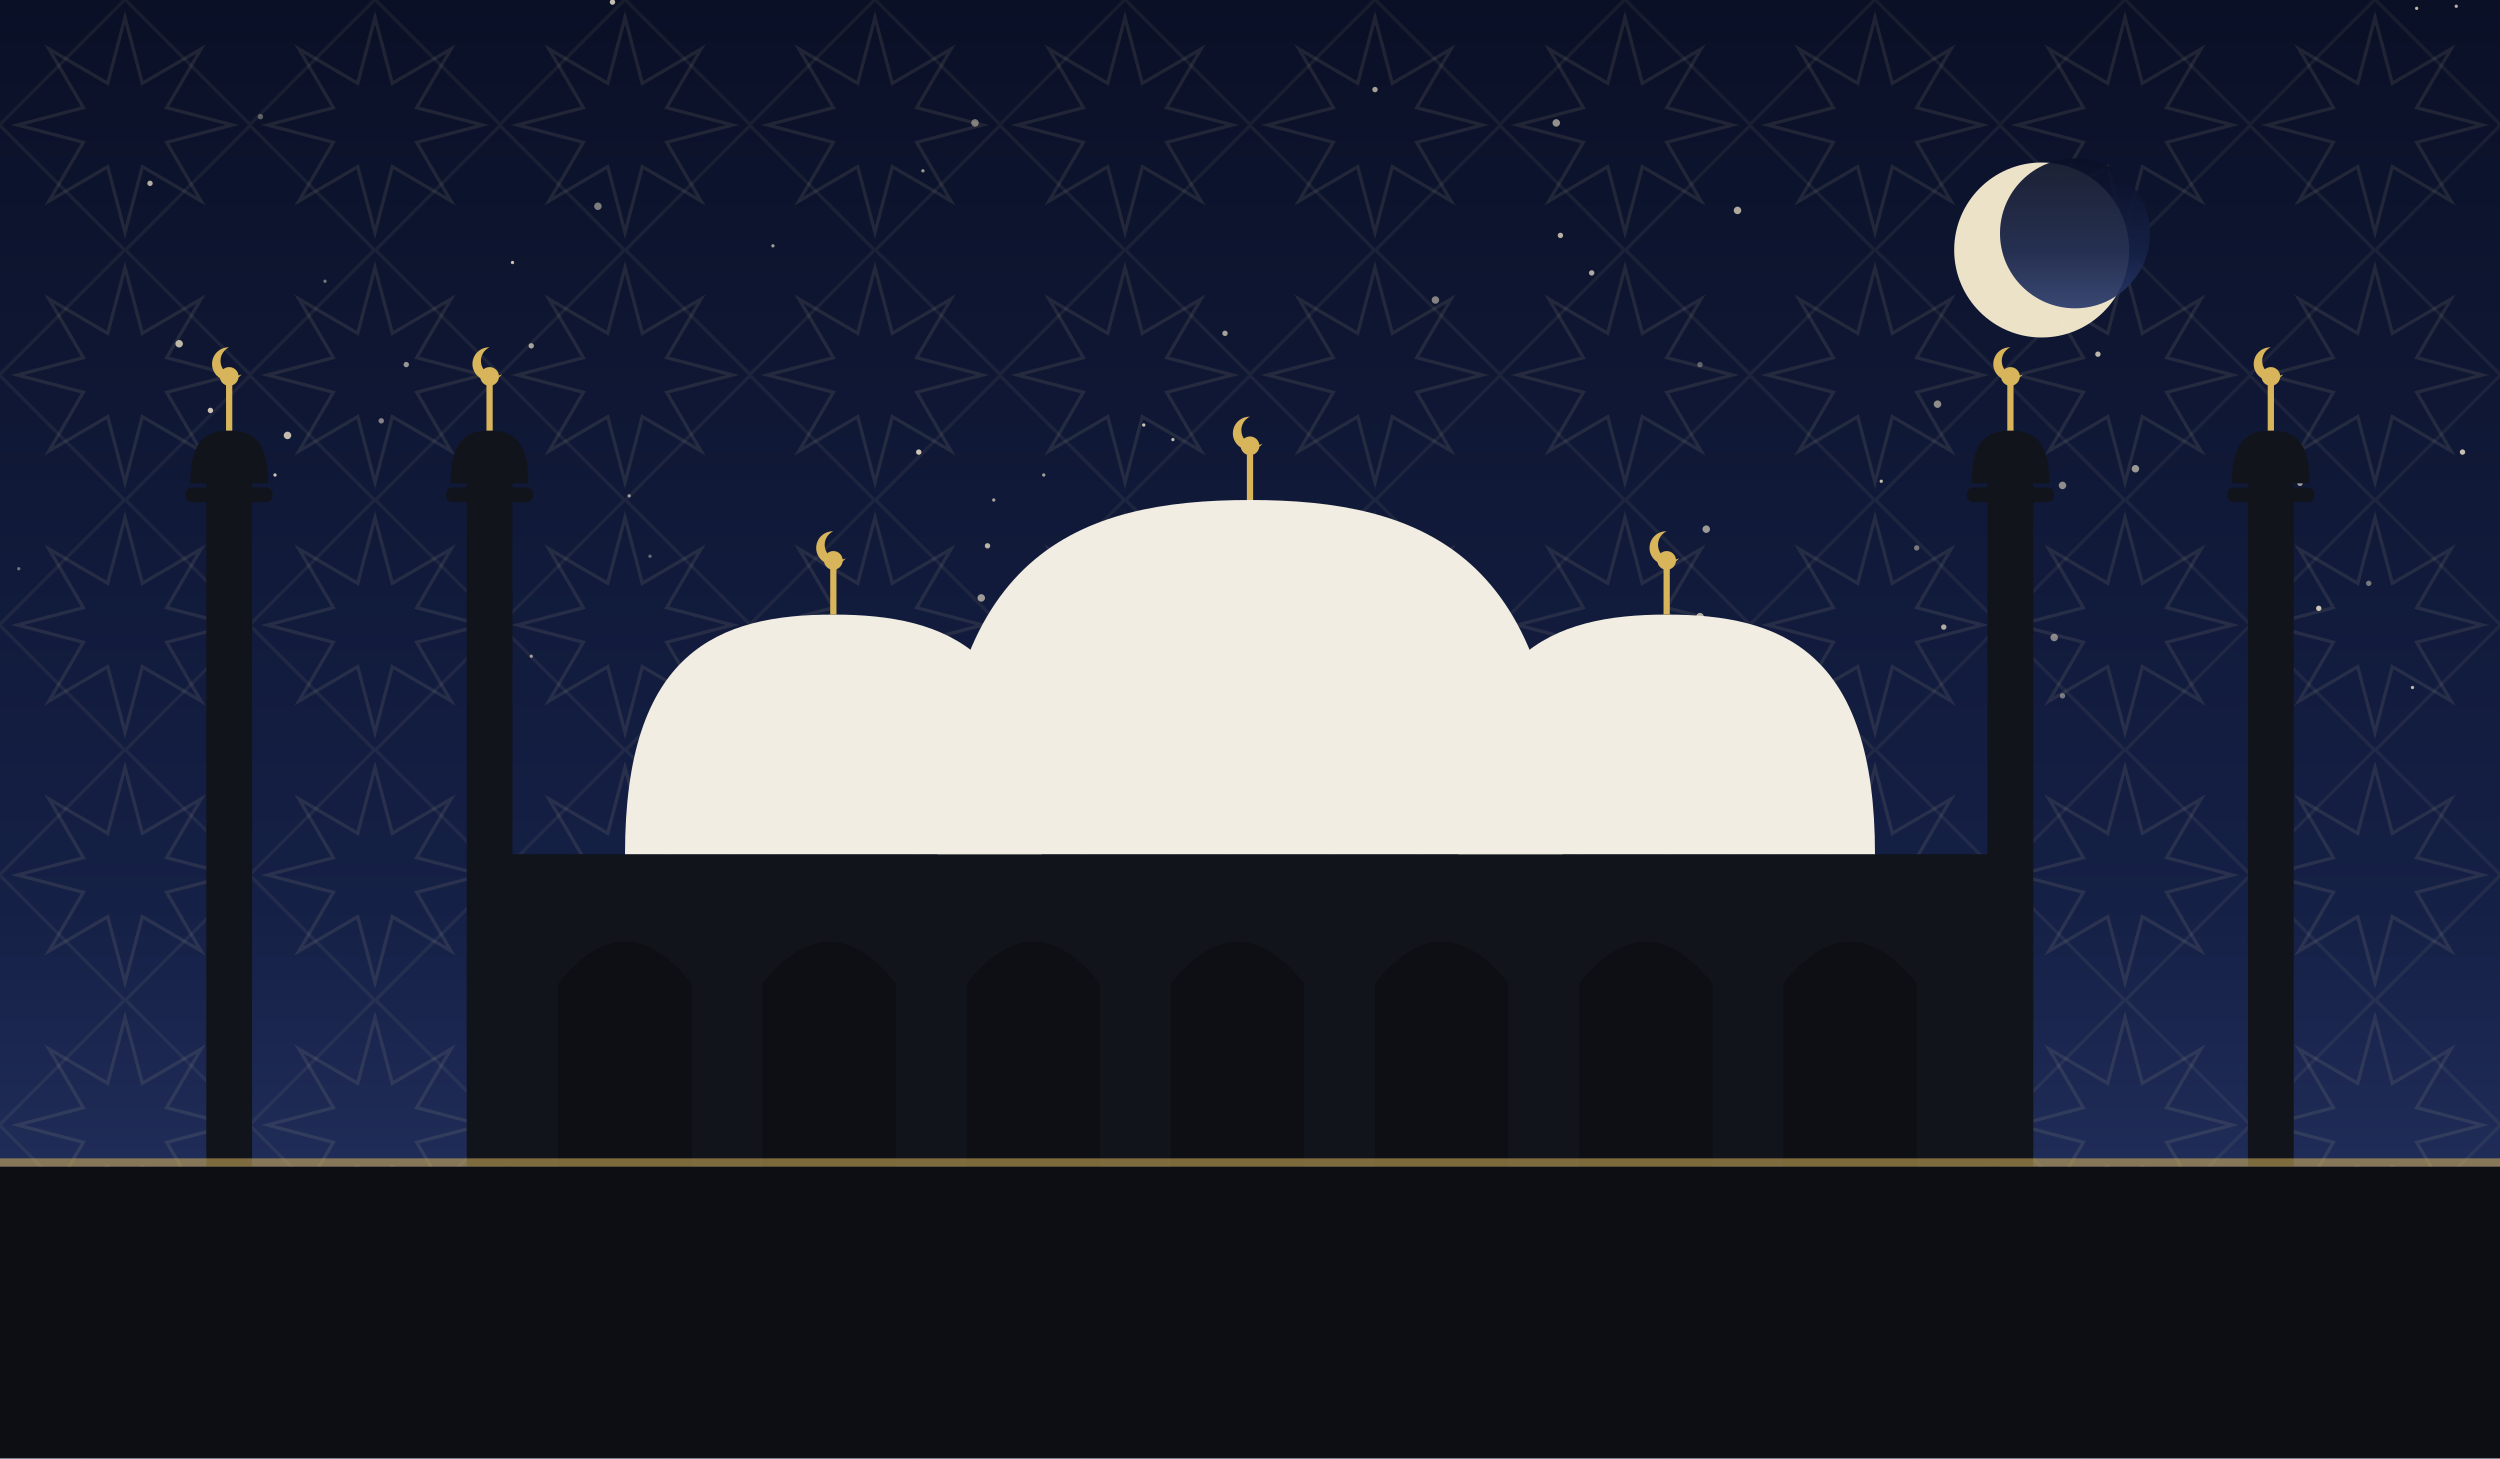
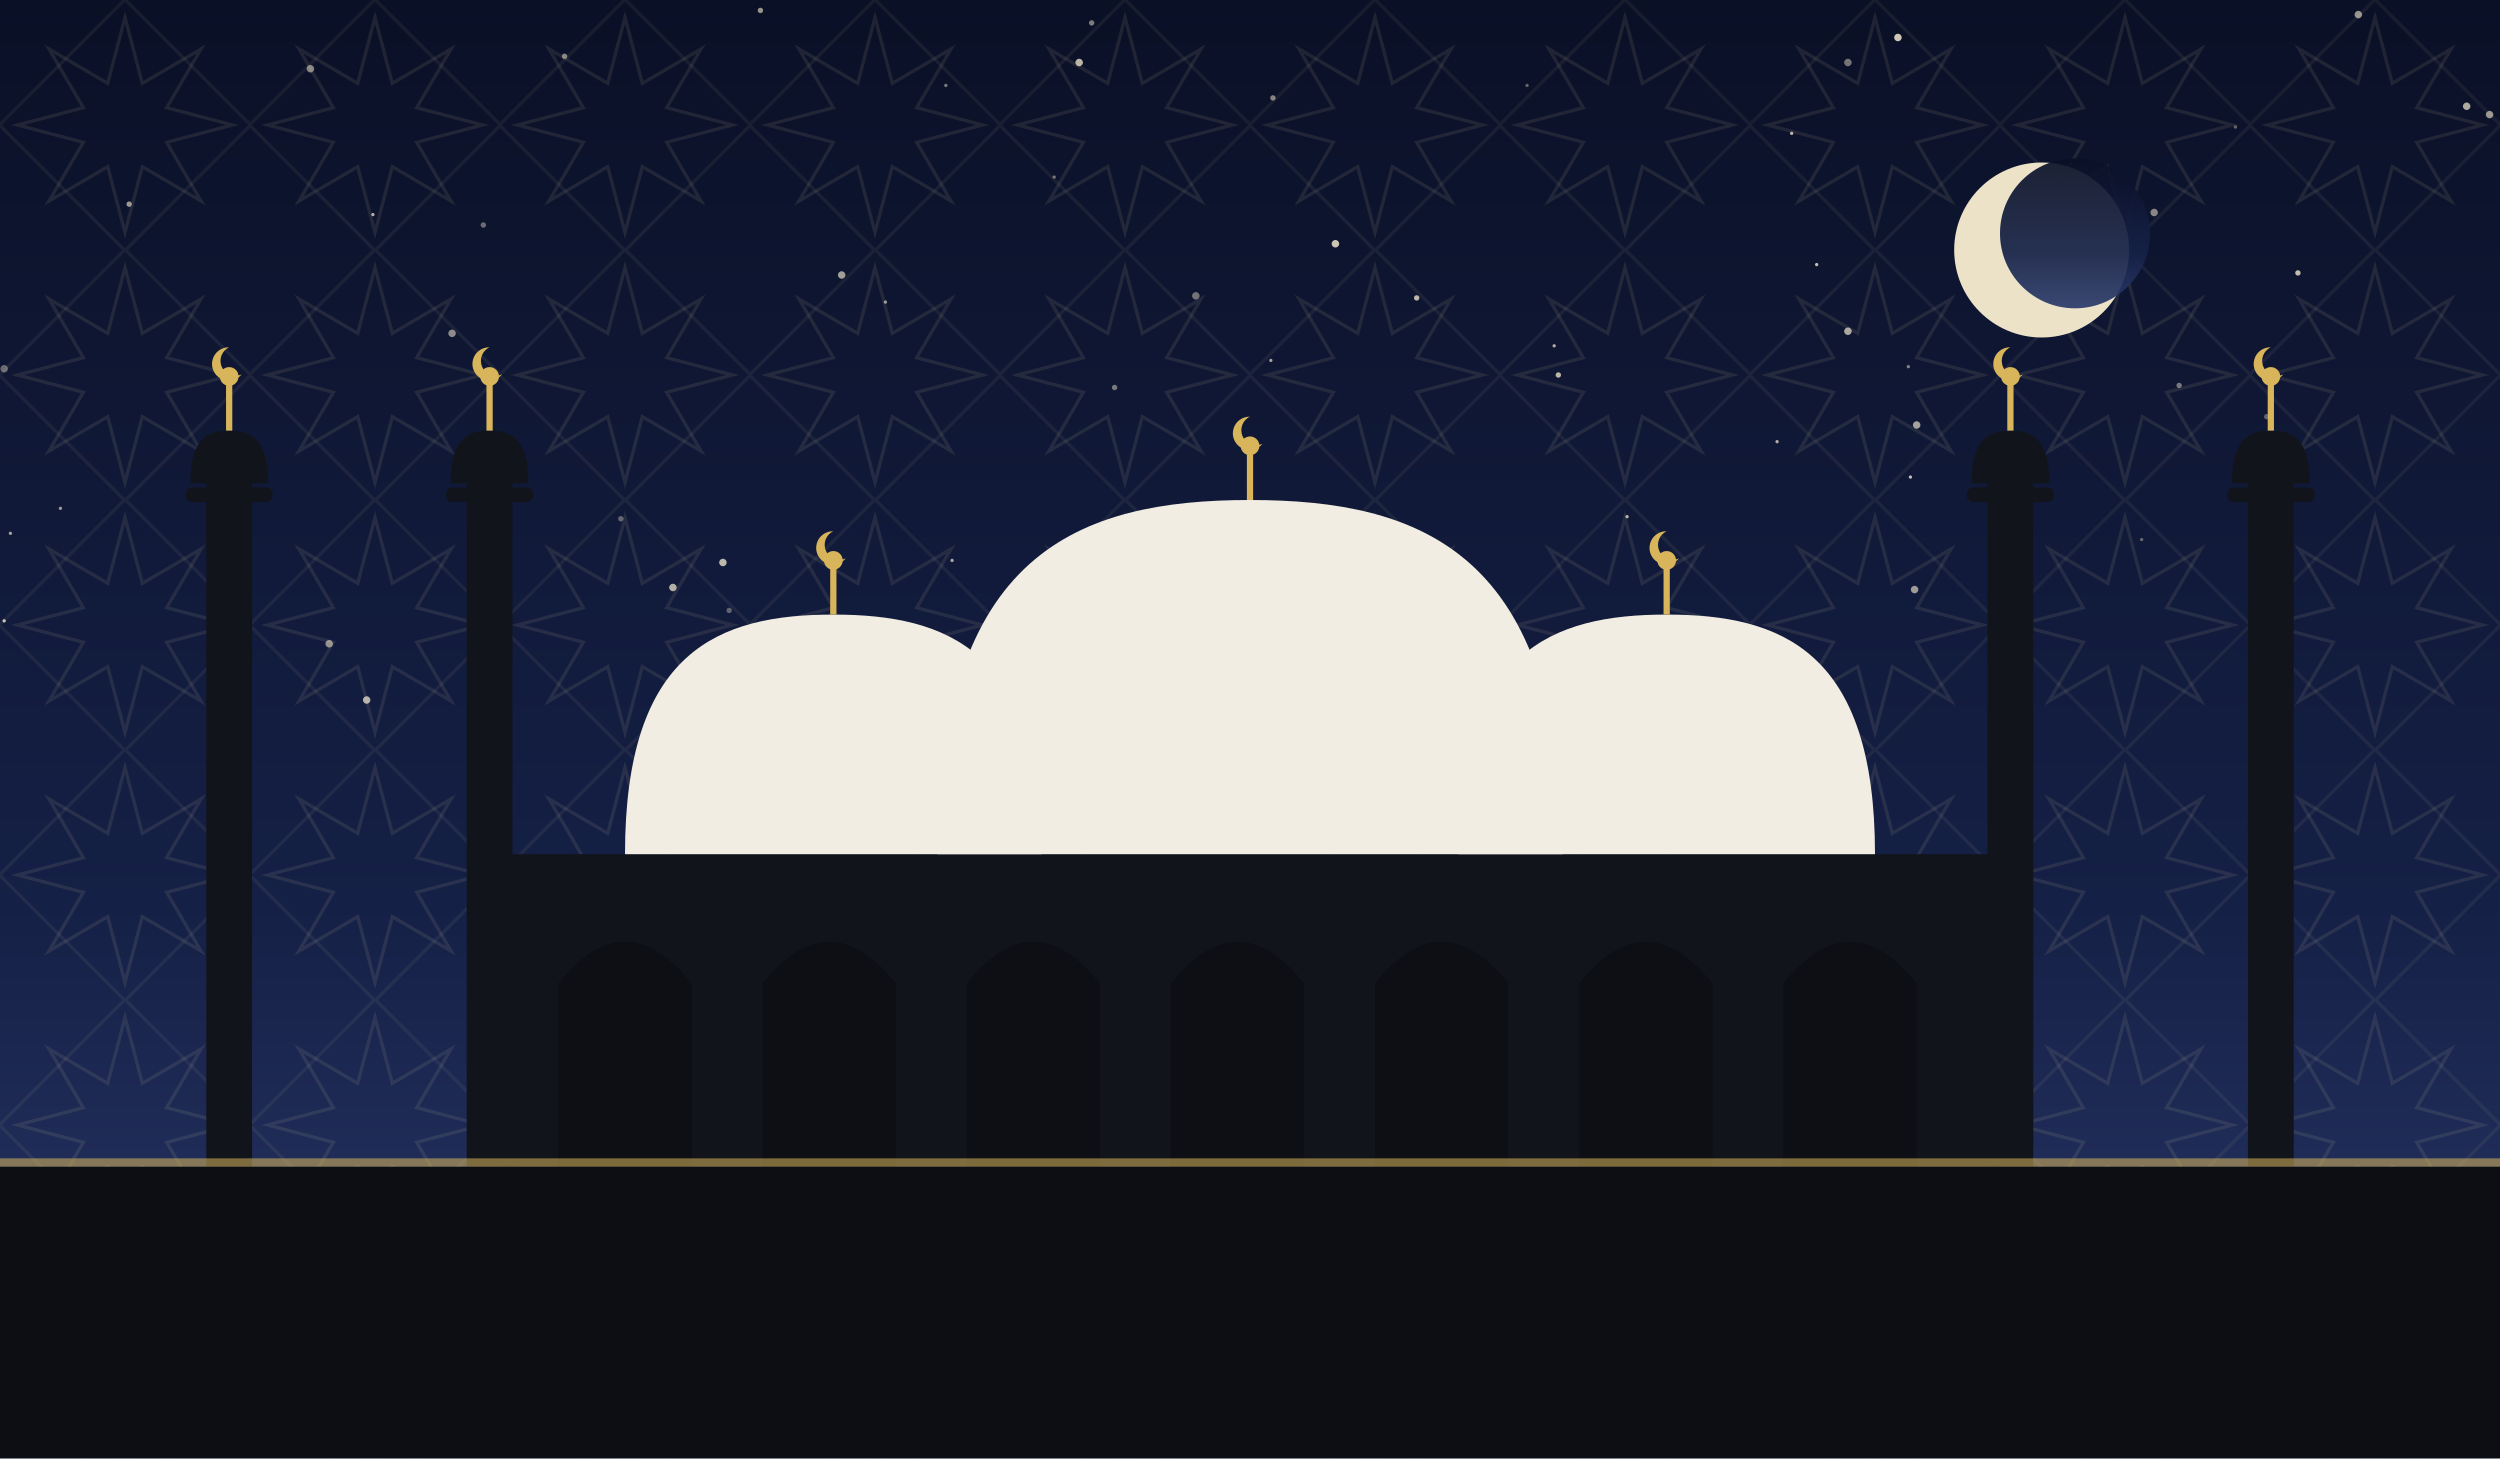
<svg xmlns="http://www.w3.org/2000/svg" viewBox="0 0 1200 700" role="img">
  <defs>
    <linearGradient id="sky" x1="0" y1="0" x2="0" y2="1">
      <stop offset="0" stop-color="#0a1026" />
      <stop offset="0.62" stop-color="#152046" />
      <stop offset="1" stop-color="#2b3a6b" />
    </linearGradient>
    <pattern id="g1" width="120" height="120" patternUnits="userSpaceOnUse">
      <polygon points="111.6,60.0 80.0,68.3 96.5,96.5 68.3,80.0 60.0,111.6 51.7,80.0 23.5,96.5 40.0,68.3 8.4,60.0 40.0,51.7 23.5,23.5 51.7,40.0 60.0,8.4 68.3,40.0 96.5,23.5 80.0,51.7" fill="none" stroke="#e8d9a8" stroke-width="1.6" opacity="0.1" />
      <rect x="17.4" y="17.4" width="85.2" height="85.2" fill="none" stroke="#e8d9a8" stroke-width="1.6" opacity="0.07" transform="rotate(45 60.0 60.0)" />
    </pattern>
  </defs>
  <rect width="1200" height="700" fill="url(#sky)" />
  <rect width="1200" height="700" fill="url(#g1)" />
-   <circle cx="986" cy="306" r="1.8" fill="#f7ecd2" opacity="0.51" />
-   <circle cx="156" cy="135" r="0.8" fill="#f7ecd2" opacity="0.45" />
-   <circle cx="903" cy="231" r="0.8" fill="#f7ecd2" opacity="0.78" />
-   <circle cx="371" cy="118" r="0.8" fill="#f7ecd2" opacity="0.63" />
-   <circle cx="72" cy="88" r="1.3" fill="#f7ecd2" opacity="0.71" />
-   <circle cx="1182" cy="217" r="1.3" fill="#f7ecd2" opacity="0.79" />
-   <circle cx="749" cy="113" r="1.3" fill="#f7ecd2" opacity="0.72" />
-   <circle cx="477" cy="240" r="0.8" fill="#f7ecd2" opacity="0.65" />
-   <circle cx="1158" cy="330" r="0.8" fill="#f7ecd2" opacity="0.75" />
-   <circle cx="608" cy="339" r="1.8" fill="#f7ecd2" opacity="0.47" />
-   <circle cx="195" cy="175" r="1.3" fill="#f7ecd2" opacity="0.60" />
-   <circle cx="183" cy="202" r="1.3" fill="#f7ecd2" opacity="0.51" />
-   <circle cx="644" cy="272" r="1.3" fill="#f7ecd2" opacity="0.53" />
-   <circle cx="834" cy="101" r="1.8" fill="#f7ecd2" opacity="0.69" />
-   <circle cx="441" cy="217" r="1.3" fill="#f7ecd2" opacity="0.82" />
-   <circle cx="689" cy="144" r="1.8" fill="#f7ecd2" opacity="0.51" />
-   <circle cx="930" cy="194" r="1.8" fill="#f7ecd2" opacity="0.55" />
-   <circle cx="660" cy="43" r="1.3" fill="#f7ecd2" opacity="0.65" />
-   <circle cx="287" cy="99" r="1.8" fill="#f7ecd2" opacity="0.48" />
-   <circle cx="795" cy="266" r="1.8" fill="#f7ecd2" opacity="0.55" />
-   <circle cx="816" cy="296" r="1.8" fill="#f7ecd2" opacity="0.71" />
-   <circle cx="86" cy="165" r="1.8" fill="#f7ecd2" opacity="0.75" />
-   <circle cx="933" cy="301" r="1.3" fill="#f7ecd2" opacity="0.68" />
-   <circle cx="501" cy="228" r="0.8" fill="#f7ecd2" opacity="0.63" />
-   <circle cx="302" cy="238" r="0.8" fill="#f7ecd2" opacity="0.61" />
-   <circle cx="312" cy="267" r="0.8" fill="#f7ecd2" opacity="0.39" />
-   <circle cx="1179" cy="3" r="0.8" fill="#f7ecd2" opacity="0.72" />
-   <circle cx="1007" cy="170" r="1.3" fill="#f7ecd2" opacity="0.75" />
-   <circle cx="588" cy="160" r="1.3" fill="#f7ecd2" opacity="0.65" />
-   <circle cx="138" cy="209" r="1.8" fill="#f7ecd2" opacity="0.77" />
-   <circle cx="1025" cy="225" r="1.8" fill="#f7ecd2" opacity="0.60" />
-   <circle cx="1113" cy="292" r="1.3" fill="#f7ecd2" opacity="0.81" />
-   <circle cx="474" cy="262" r="1.3" fill="#f7ecd2" opacity="0.73" />
-   <circle cx="764" cy="131" r="1.3" fill="#f7ecd2" opacity="0.69" />
-   <circle cx="471" cy="287" r="1.8" fill="#f7ecd2" opacity="0.62" />
-   <circle cx="819" cy="254" r="1.8" fill="#f7ecd2" opacity="0.61" />
-   <circle cx="1160" cy="4" r="0.8" fill="#f7ecd2" opacity="0.75" />
-   <circle cx="990" cy="233" r="1.8" fill="#f7ecd2" opacity="0.55" />
-   <circle cx="717" cy="329" r="1.8" fill="#f7ecd2" opacity="0.78" />
-   <circle cx="125" cy="56" r="1.3" fill="#f7ecd2" opacity="0.35" />
-   <circle cx="246" cy="126" r="0.8" fill="#f7ecd2" opacity="0.81" />
-   <circle cx="816" cy="175" r="1.3" fill="#f7ecd2" opacity="0.35" />
-   <circle cx="563" cy="211" r="0.8" fill="#f7ecd2" opacity="0.78" />
-   <circle cx="231" cy="178" r="1.3" fill="#f7ecd2" opacity="0.53" />
-   <circle cx="132" cy="228" r="0.8" fill="#f7ecd2" opacity="0.81" />
-   <circle cx="242" cy="297" r="1.8" fill="#f7ecd2" opacity="0.59" />
-   <circle cx="9" cy="273" r="0.8" fill="#f7ecd2" opacity="0.42" />
-   <circle cx="1137" cy="280" r="1.3" fill="#f7ecd2" opacity="0.45" />
-   <circle cx="818" cy="310" r="0.8" fill="#f7ecd2" opacity="0.65" />
-   <circle cx="468" cy="59" r="1.8" fill="#f7ecd2" opacity="0.47" />
-   <circle cx="255" cy="315" r="0.8" fill="#f7ecd2" opacity="0.60" />
-   <circle cx="443" cy="82" r="0.8" fill="#f7ecd2" opacity="0.61" />
-   <circle cx="1104" cy="232" r="1.3" fill="#f7ecd2" opacity="0.63" />
-   <circle cx="294" cy="1" r="1.3" fill="#f7ecd2" opacity="0.79" />
-   <circle cx="101" cy="197" r="1.3" fill="#f7ecd2" opacity="0.82" />
-   <circle cx="549" cy="204" r="0.8" fill="#f7ecd2" opacity="0.81" />
-   <circle cx="990" cy="334" r="1.3" fill="#f7ecd2" opacity="0.45" />
-   <circle cx="920" cy="263" r="1.3" fill="#f7ecd2" opacity="0.45" />
-   <circle cx="747" cy="59" r="1.8" fill="#f7ecd2" opacity="0.58" />
-   <circle cx="255" cy="166" r="1.3" fill="#f7ecd2" opacity="0.65" />
+   <circle cx="916" cy="176" r="0.8" fill="#f7ecd2" opacity="0.51" />
+   <circle cx="1046" cy="185" r="1.3" fill="#f7ecd2" opacity="0.45" />
+   <circle cx="1073" cy="61" r="0.8" fill="#f7ecd2" opacity="0.38" />
+   <circle cx="781" cy="248" r="0.8" fill="#f7ecd2" opacity="0.73" />
+   <circle cx="2" cy="298" r="0.8" fill="#f7ecd2" opacity="0.81" />
+   <circle cx="872" cy="127" r="0.8" fill="#f7ecd2" opacity="0.79" />
+   <circle cx="919" cy="283" r="1.8" fill="#f7ecd2" opacity="0.62" />
+   <circle cx="887" cy="30" r="1.8" fill="#f7ecd2" opacity="0.45" />
+   <circle cx="1088" cy="200" r="1.3" fill="#f7ecd2" opacity="0.35" />
+   <circle cx="298" cy="249" r="1.3" fill="#f7ecd2" opacity="0.37" />
+   <circle cx="365" cy="5" r="1.3" fill="#f7ecd2" opacity="0.60" />
+   <circle cx="593" cy="332" r="1.3" fill="#f7ecd2" opacity="0.61" />
+   <circle cx="574" cy="142" r="1.8" fill="#f7ecd2" opacity="0.43" />
+   <circle cx="524" cy="11" r="1.3" fill="#f7ecd2" opacity="0.49" />
+   <circle cx="611" cy="47" r="1.3" fill="#f7ecd2" opacity="0.52" />
+   <circle cx="1099" cy="274" r="1.8" fill="#f7ecd2" opacity="0.61" />
+   <circle cx="860" cy="64" r="0.8" fill="#f7ecd2" opacity="0.75" />
+   <circle cx="350" cy="293" r="1.3" fill="#f7ecd2" opacity="0.35" />
+   <circle cx="457" cy="269" r="0.8" fill="#f7ecd2" opacity="0.68" />
+   <circle cx="5" cy="256" r="0.8" fill="#f7ecd2" opacity="0.65" />
+   <circle cx="746" cy="166" r="0.8" fill="#f7ecd2" opacity="0.71" />
+   <circle cx="976" cy="215" r="0.8" fill="#f7ecd2" opacity="0.75" />
+   <circle cx="1103" cy="131" r="1.3" fill="#f7ecd2" opacity="0.78" />
+   <circle cx="911" cy="18" r="1.8" fill="#f7ecd2" opacity="0.83" />
+   <circle cx="232" cy="108" r="1.3" fill="#f7ecd2" opacity="0.41" />
+   <circle cx="2" cy="177" r="1.8" fill="#f7ecd2" opacity="0.39" />
+   <circle cx="149" cy="33" r="1.8" fill="#f7ecd2" opacity="0.52" />
+   <circle cx="217" cy="160" r="1.8" fill="#f7ecd2" opacity="0.55" />
+   <circle cx="518" cy="30" r="1.8" fill="#f7ecd2" opacity="0.75" />
+   <circle cx="1028" cy="259" r="0.8" fill="#f7ecd2" opacity="0.37" />
+   <circle cx="1195" cy="55" r="1.8" fill="#f7ecd2" opacity="0.60" />
+   <circle cx="323" cy="282" r="1.8" fill="#f7ecd2" opacity="0.71" />
+   <circle cx="404" cy="132" r="1.8" fill="#f7ecd2" opacity="0.63" />
+   <circle cx="454" cy="41" r="0.8" fill="#f7ecd2" opacity="0.49" />
+   <circle cx="641" cy="117" r="1.8" fill="#f7ecd2" opacity="0.82" />
+   <circle cx="29" cy="244" r="0.8" fill="#f7ecd2" opacity="0.61" />
+   <circle cx="1090" cy="214" r="1.8" fill="#f7ecd2" opacity="0.45" />
+   <circle cx="680" cy="143" r="1.3" fill="#f7ecd2" opacity="0.75" />
+   <circle cx="887" cy="159" r="1.8" fill="#f7ecd2" opacity="0.68" />
+   <circle cx="535" cy="186" r="1.3" fill="#f7ecd2" opacity="0.45" />
+   <circle cx="176" cy="336" r="1.8" fill="#f7ecd2" opacity="0.71" />
+   <circle cx="506" cy="85" r="0.8" fill="#f7ecd2" opacity="0.45" />
+   <circle cx="733" cy="41" r="0.8" fill="#f7ecd2" opacity="0.38" />
+   <circle cx="641" cy="308" r="1.3" fill="#f7ecd2" opacity="0.63" />
+   <circle cx="62" cy="98" r="1.3" fill="#f7ecd2" opacity="0.61" />
+   <circle cx="1132" cy="7" r="1.8" fill="#f7ecd2" opacity="0.59" />
+   <circle cx="179" cy="103" r="0.8" fill="#f7ecd2" opacity="0.72" />
+   <circle cx="347" cy="270" r="1.8" fill="#f7ecd2" opacity="0.75" />
+   <circle cx="748" cy="180" r="1.3" fill="#f7ecd2" opacity="0.75" />
+   <circle cx="158" cy="309" r="1.8" fill="#f7ecd2" opacity="0.57" />
+   <circle cx="425" cy="145" r="0.8" fill="#f7ecd2" opacity="0.60" />
+   <circle cx="853" cy="212" r="0.8" fill="#f7ecd2" opacity="0.71" />
+   <circle cx="1034" cy="102" r="1.8" fill="#f7ecd2" opacity="0.53" />
+   <circle cx="1184" cy="51" r="1.8" fill="#f7ecd2" opacity="0.69" />
+   <circle cx="271" cy="27" r="1.3" fill="#f7ecd2" opacity="0.52" />
+   <circle cx="959" cy="334" r="0.8" fill="#f7ecd2" opacity="0.41" />
+   <circle cx="920" cy="204" r="1.8" fill="#f7ecd2" opacity="0.65" />
+   <circle cx="610" cy="173" r="0.8" fill="#f7ecd2" opacity="0.65" />
+   <circle cx="917" cy="229" r="0.8" fill="#f7ecd2" opacity="0.78" />
+   <circle cx="665" cy="296" r="1.3" fill="#f7ecd2" opacity="0.75" />
  <circle cx="980" cy="120" r="42" fill="#f6ecd0" opacity="0.95" />
  <circle cx="996" cy="112" r="36" fill="url(#sky)" opacity="0.92" />
  <rect x="240" y="410" width="720" height="150" fill="#12141c" />
  <path d="M 268 560 L 268 472 Q 300 432 332 472 L 332 560 Z" fill="#0c0e14" opacity="0.9" />
  <path d="M 366 560 L 366 472 Q 398 432 430 472 L 430 560 Z" fill="#0c0e14" opacity="0.9" />
  <path d="M 464 560 L 464 472 Q 496 432 528 472 L 528 560 Z" fill="#0c0e14" opacity="0.9" />
  <path d="M 562 560 L 562 472 Q 594 432 626 472 L 626 560 Z" fill="#0c0e14" opacity="0.9" />
  <path d="M 660 560 L 660 472 Q 692 432 724 472 L 724 560 Z" fill="#0c0e14" opacity="0.9" />
  <path d="M 758 560 L 758 472 Q 790 432 822 472 L 822 560 Z" fill="#0c0e14" opacity="0.9" />
  <path d="M 856 560 L 856 472 Q 888 432 920 472 L 920 560 Z" fill="#0c0e14" opacity="0.9" />
  <path d="M 450 410 C 450 265.5, 517.5 240, 600 240 C 682.5 240, 750 265.5, 750 410 Z" fill="#f2ede2" />
  <line x1="600" y1="240" x2="600" y2="218" stroke="#d8b45a" stroke-width="3" />
  <circle cx="600" cy="214" r="4.5" fill="#d8b45a" />
  <path d="M 600 200 a 8 8 0 1 0 6 13 a 6.4 6.4 0 1 1 -6 -13 Z" fill="#d8b45a" />
  <path d="M 300 410 C 300 312.25, 345.0 295, 400 295 C 455.0 295, 500 312.25, 500 410 Z" fill="#f2ede2" />
  <line x1="400" y1="295" x2="400" y2="273" stroke="#d8b45a" stroke-width="3" />
  <circle cx="400" cy="269" r="4.5" fill="#d8b45a" />
  <path d="M 400 255 a 8 8 0 1 0 6 13 a 6.4 6.4 0 1 1 -6 -13 Z" fill="#d8b45a" />
  <path d="M 700 410 C 700 312.25, 745.0 295, 800 295 C 855.0 295, 900 312.25, 900 410 Z" fill="#f2ede2" />
  <line x1="800" y1="295" x2="800" y2="273" stroke="#d8b45a" stroke-width="3" />
  <circle cx="800" cy="269" r="4.5" fill="#d8b45a" />
  <path d="M 800 255 a 8 8 0 1 0 6 13 a 6.4 6.4 0 1 1 -6 -13 Z" fill="#d8b45a" />
  <rect x="99.0" y="230" width="22" height="330" fill="#12141c" />
  <rect x="89.1" y="234" width="41.8" height="7" rx="3" fill="#12141c" />
  <path d="M 91.3 232 C 91.3 210.495, 99.715 206.7, 110 206.7 C 120.285 206.7, 128.7 210.495, 128.7 232 Z" fill="#12141c" />
  <line x1="110" y1="206.7" x2="110" y2="184.7" stroke="#d8b45a" stroke-width="3" />
  <circle cx="110" cy="180.7" r="4.5" fill="#d8b45a" />
  <path d="M 110 166.7 a 8 8 0 1 0 6 13 a 6.4 6.4 0 1 1 -6 -13 Z" fill="#d8b45a" />
  <rect x="224.0" y="230" width="22" height="330" fill="#12141c" />
  <rect x="214.1" y="234" width="41.8" height="7" rx="3" fill="#12141c" />
  <path d="M 216.3 232 C 216.3 210.495, 224.715 206.7, 235 206.7 C 245.285 206.7, 253.7 210.495, 253.7 232 Z" fill="#12141c" />
  <line x1="235" y1="206.7" x2="235" y2="184.7" stroke="#d8b45a" stroke-width="3" />
  <circle cx="235" cy="180.7" r="4.5" fill="#d8b45a" />
  <path d="M 235 166.7 a 8 8 0 1 0 6 13 a 6.4 6.4 0 1 1 -6 -13 Z" fill="#d8b45a" />
  <rect x="954.0" y="230" width="22" height="330" fill="#12141c" />
  <rect x="944.1" y="234" width="41.8" height="7" rx="3" fill="#12141c" />
  <path d="M 946.3 232 C 946.3 210.495, 954.715 206.7, 965 206.7 C 975.285 206.7, 983.7 210.495, 983.7 232 Z" fill="#12141c" />
  <line x1="965" y1="206.7" x2="965" y2="184.7" stroke="#d8b45a" stroke-width="3" />
  <circle cx="965" cy="180.7" r="4.5" fill="#d8b45a" />
  <path d="M 965 166.7 a 8 8 0 1 0 6 13 a 6.4 6.4 0 1 1 -6 -13 Z" fill="#d8b45a" />
  <rect x="1079.0" y="230" width="22" height="330" fill="#12141c" />
  <rect x="1069.1" y="234" width="41.8" height="7" rx="3" fill="#12141c" />
  <path d="M 1071.3 232 C 1071.3 210.495, 1079.715 206.7, 1090 206.7 C 1100.285 206.7, 1108.7 210.495, 1108.7 232 Z" fill="#12141c" />
  <line x1="1090" y1="206.7" x2="1090" y2="184.7" stroke="#d8b45a" stroke-width="3" />
  <circle cx="1090" cy="180.7" r="4.5" fill="#d8b45a" />
  <path d="M 1090 166.7 a 8 8 0 1 0 6 13 a 6.4 6.4 0 1 1 -6 -13 Z" fill="#d8b45a" />
  <rect x="0" y="560" width="1200" height="140" fill="#0c0e14" />
  <rect x="0" y="556" width="1200" height="4" fill="#d8b45a" opacity="0.55" />
</svg>
